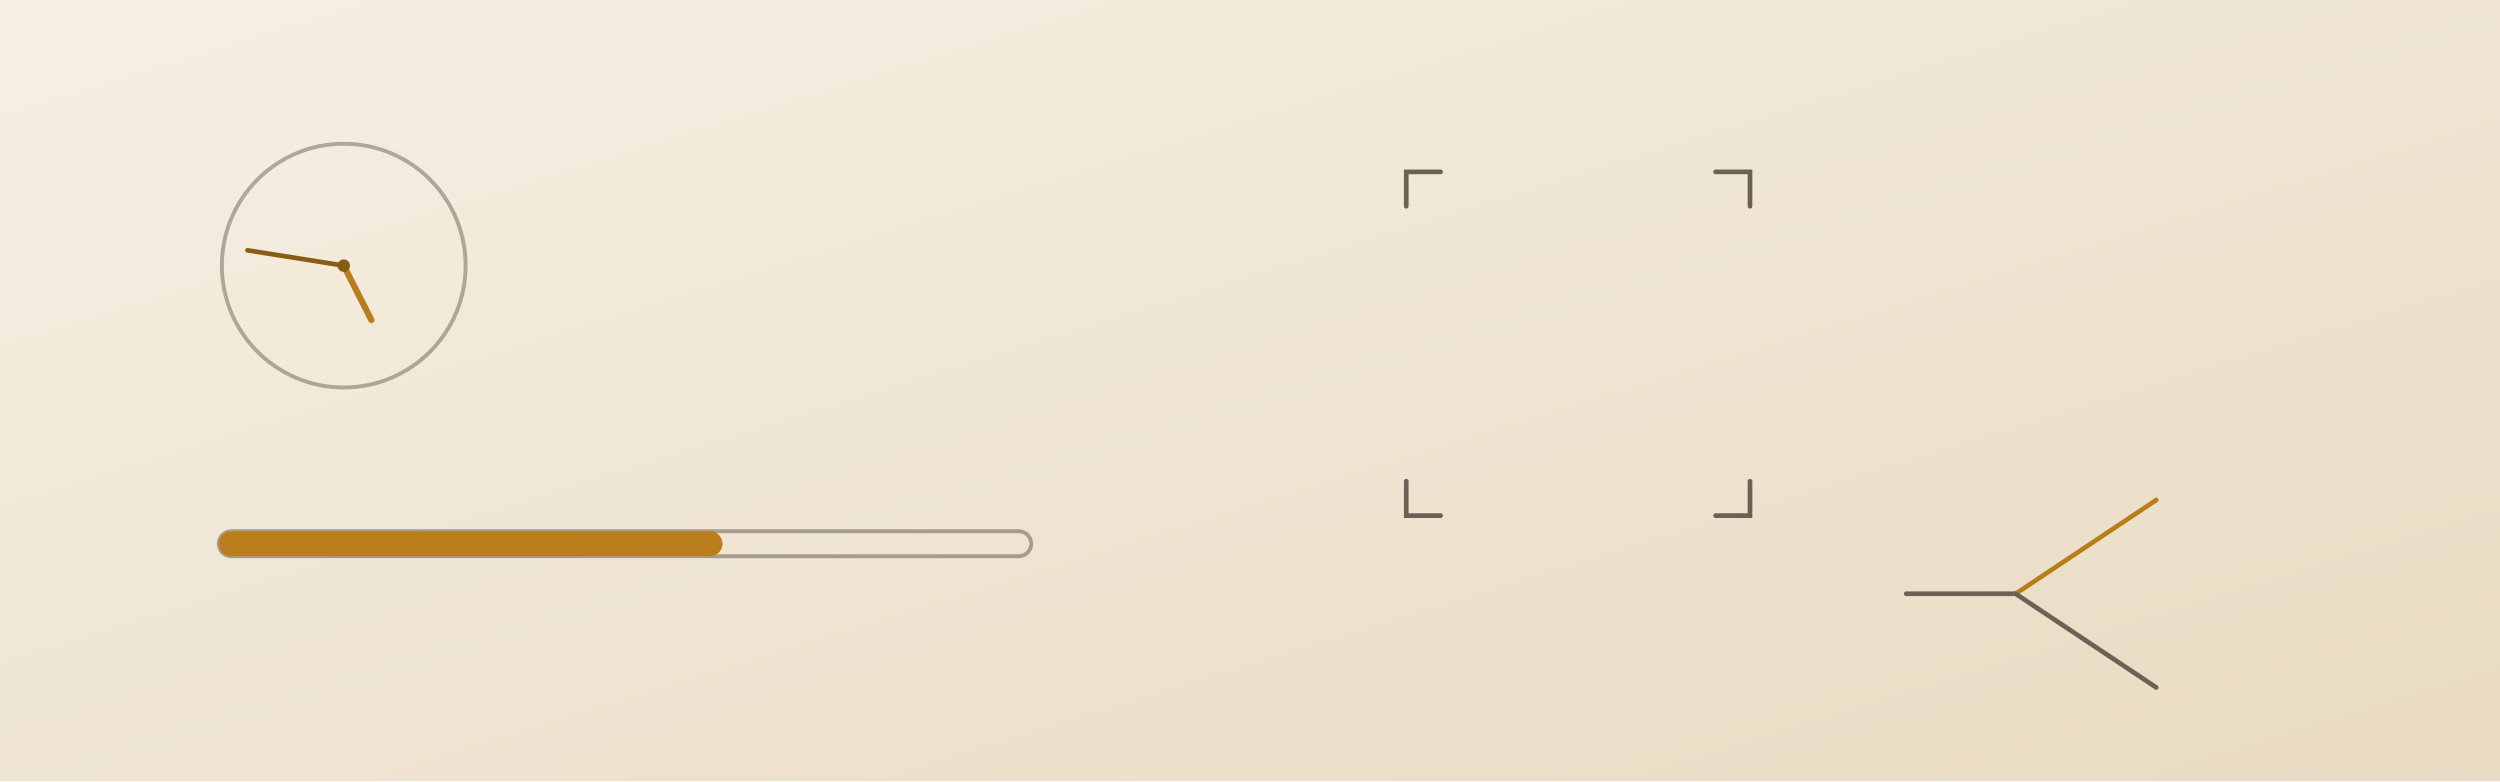
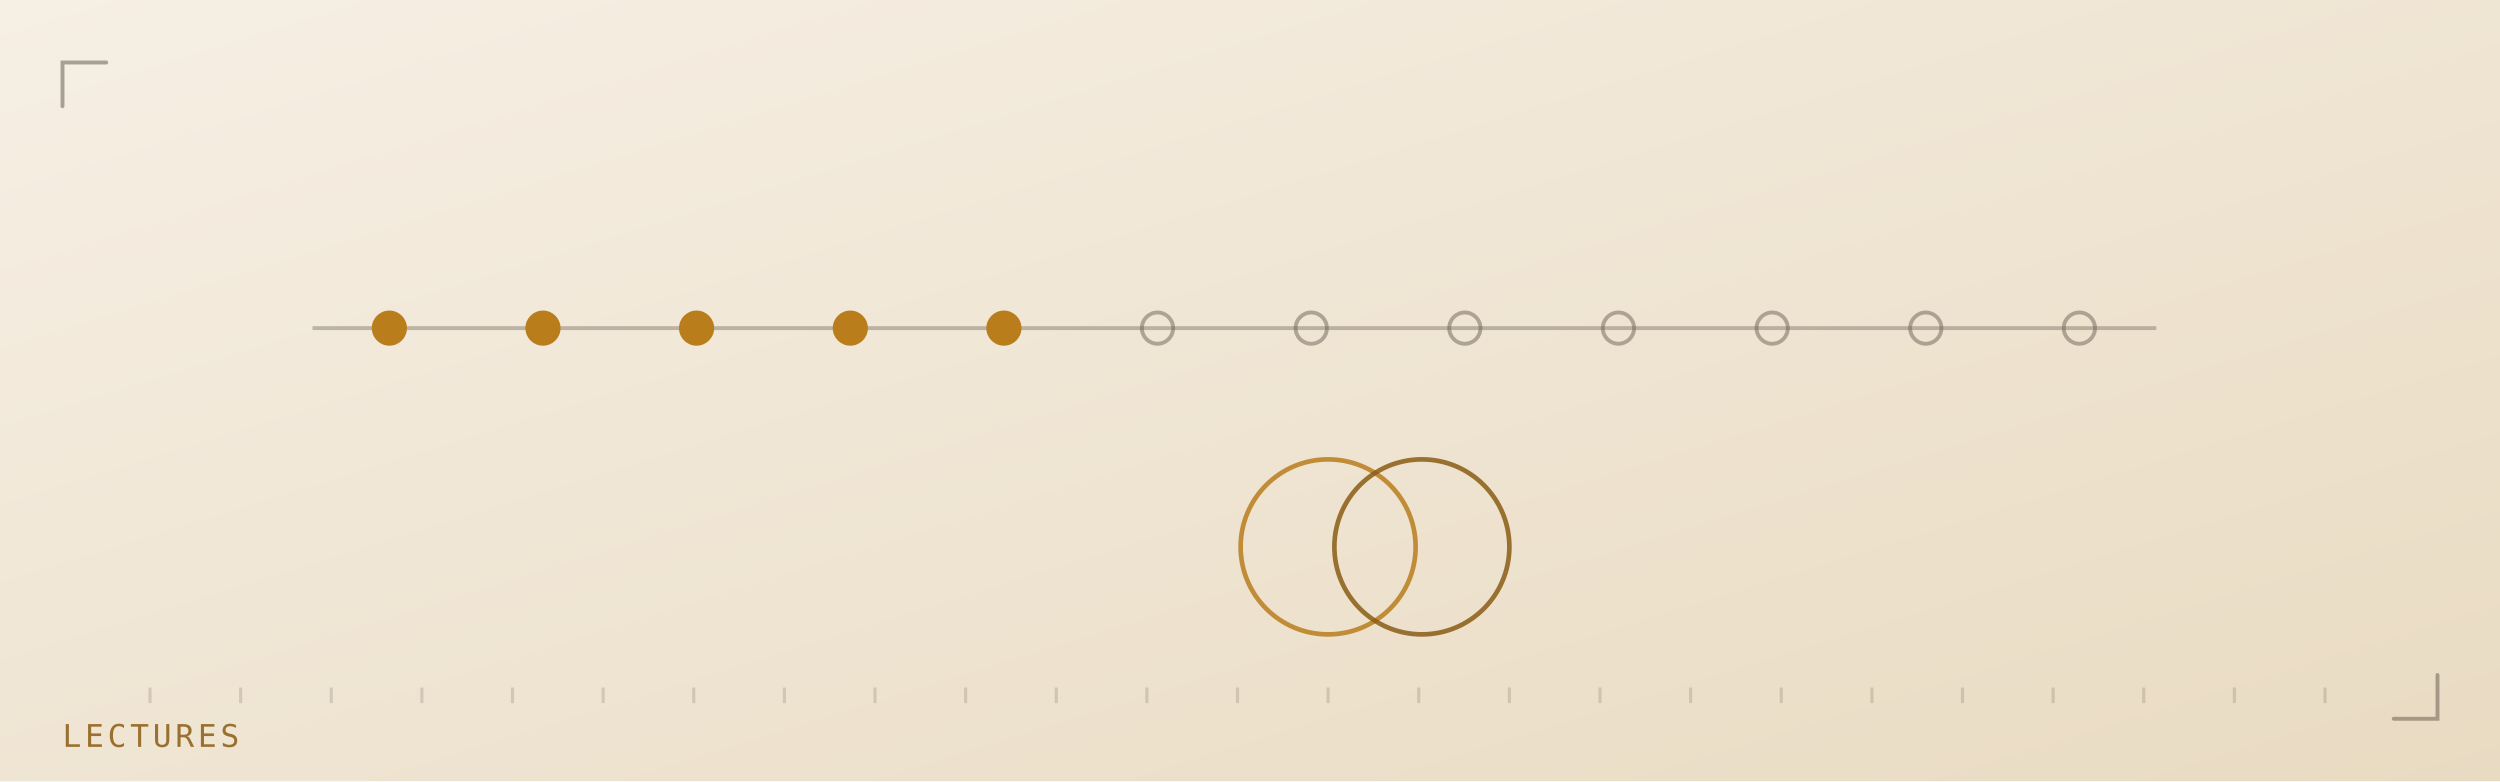
<svg xmlns="http://www.w3.org/2000/svg" viewBox="0 0 1600 500" width="1600" height="500">
  <defs>
    <linearGradient id="bg" x1="0" y1="0" x2="1" y2="1">
      <stop offset="0" stop-color="#f6efe4" />
      <stop offset="1" stop-color="#e9dbc2" />
    </linearGradient>
  </defs>
  <rect width="1600" height="500" fill="url(#bg)" />
-   <g fill="none" stroke-linecap="round">
-     <circle cx="220" cy="170" r="78" stroke="#6b6154" stroke-width="2.5" opacity="0.5" />
-     <line x1="220" y1="170" x2="237.7" y2="204.8" stroke="#b97d1c" stroke-width="4" />
-     <line x1="220" y1="170" x2="158.4" y2="160.2" stroke="#8a5c13" stroke-width="3" />
-     <circle cx="220" cy="170" r="4" fill="#8a5c13" />
+   <g stroke="#6b6154" stroke-width="2" opacity="0.22">
+     <line x1="96" y1="440" x2="96" y2="450" />
+     <line x1="154" y1="440" x2="154" y2="450" />
+     <line x1="212" y1="440" x2="212" y2="450" />
+     <line x1="270" y1="440" x2="270" y2="450" />
+     <line x1="328" y1="440" x2="328" y2="450" />
+     <line x1="386" y1="440" x2="386" y2="450" />
+     <line x1="444" y1="440" x2="444" y2="450" />
+     <line x1="502" y1="440" x2="502" y2="450" />
+     <line x1="560" y1="440" x2="560" y2="450" />
+     <line x1="618" y1="440" x2="618" y2="450" />
+     <line x1="676" y1="440" x2="676" y2="450" />
+     <line x1="734" y1="440" x2="734" y2="450" />
+     <line x1="792" y1="440" x2="792" y2="450" />
+     <line x1="850" y1="440" x2="850" y2="450" />
+     <line x1="908" y1="440" x2="908" y2="450" />
+     <line x1="966" y1="440" x2="966" y2="450" />
+     <line x1="1024" y1="440" x2="1024" y2="450" />
+     <line x1="1082" y1="440" x2="1082" y2="450" />
+     <line x1="1140" y1="440" x2="1140" y2="450" />
+     <line x1="1198" y1="440" x2="1198" y2="450" />
+     <line x1="1256" y1="440" x2="1256" y2="450" />
+     <line x1="1314" y1="440" x2="1314" y2="450" />
+     <line x1="1372" y1="440" x2="1372" y2="450" />
+     <line x1="1430" y1="440" x2="1430" y2="450" />
+     <line x1="1488" y1="440" x2="1488" y2="450" />
  </g>
+   <g stroke="#6b6154" stroke-width="2.5" fill="none" stroke-linecap="round" opacity="0.55">
+     <path d="M 40 68 L 40 40 L 68 40" />
+     <path d="M 1532 460 L 1560 460 L 1560 432" />
+   </g>
+   <text x="40" y="478" font-family="ui-monospace, monospace" font-size="20" letter-spacing="0.12em" fill="#8a5c13" opacity="0.85">LECTURES</text>
  <g>
-     <rect x="140" y="340" width="520" height="16" rx="8" fill="none" stroke="#6b6154" stroke-width="2.5" opacity="0.55" />
-     <rect x="140" y="340" width="322.4" height="16" rx="8" fill="#b97d1c" />
+     <line x1="200" y1="210" x2="1380" y2="210" stroke="#6b6154" stroke-width="2.5" opacity="0.4" />
+     <circle cx="249.2" cy="210" r="10" fill="#b97d1c" stroke="#b97d1c" stroke-width="2.5" opacity="1" />
+     <circle cx="347.5" cy="210" r="10" fill="#b97d1c" stroke="#b97d1c" stroke-width="2.5" opacity="1" />
+     <circle cx="445.8" cy="210" r="10" fill="#b97d1c" stroke="#b97d1c" stroke-width="2.5" opacity="1" />
+     <circle cx="544.2" cy="210" r="10" fill="#b97d1c" stroke="#b97d1c" stroke-width="2.5" opacity="1" />
+     <circle cx="642.5" cy="210" r="10" fill="#b97d1c" stroke="#b97d1c" stroke-width="2.5" opacity="1" />
+     <circle cx="740.8" cy="210" r="10" fill="none" stroke="#6b6154" stroke-width="2.5" opacity="0.5" />
+     <circle cx="839.2" cy="210" r="10" fill="none" stroke="#6b6154" stroke-width="2.5" opacity="0.5" />
+     <circle cx="937.5" cy="210" r="10" fill="none" stroke="#6b6154" stroke-width="2.5" opacity="0.5" />
+     <circle cx="1035.8" cy="210" r="10" fill="none" stroke="#6b6154" stroke-width="2.5" opacity="0.5" />
+     <circle cx="1134.2" cy="210" r="10" fill="none" stroke="#6b6154" stroke-width="2.5" opacity="0.5" />
+     <circle cx="1232.5" cy="210" r="10" fill="none" stroke="#6b6154" stroke-width="2.5" opacity="0.5" />
+     <circle cx="1330.8" cy="210" r="10" fill="none" stroke="#6b6154" stroke-width="2.5" opacity="0.5" />
  </g>
-   <g stroke="#6b6154" stroke-width="3" fill="none" stroke-linecap="round">
-     <path d="M 900 132 L 900 110 L 922 110" />
-     <path d="M 1098 110 L 1120 110 L 1120 132" />
-     <path d="M 1120 308 L 1120 330 L 1098 330" />
-     <path d="M 922 330 L 900 330 L 900 308" />
-   </g>
-   <g stroke-width="3" fill="none" stroke-linecap="round">
-     <path d="M 1220 380 L 1290 380" stroke="#6b6154" />
-     <path d="M 1290 380 L 1380 320" stroke="#b97d1c" />
-     <path d="M 1290 380 L 1380 440" stroke="#6b6154" />
+   <g fill="none" stroke-width="3">
+     <circle cx="850.0" cy="350" r="56" stroke="#b97d1c" opacity="0.85" />
+     <circle cx="910.0" cy="350" r="56" stroke="#8a5c13" opacity="0.85" />
  </g>
</svg>
